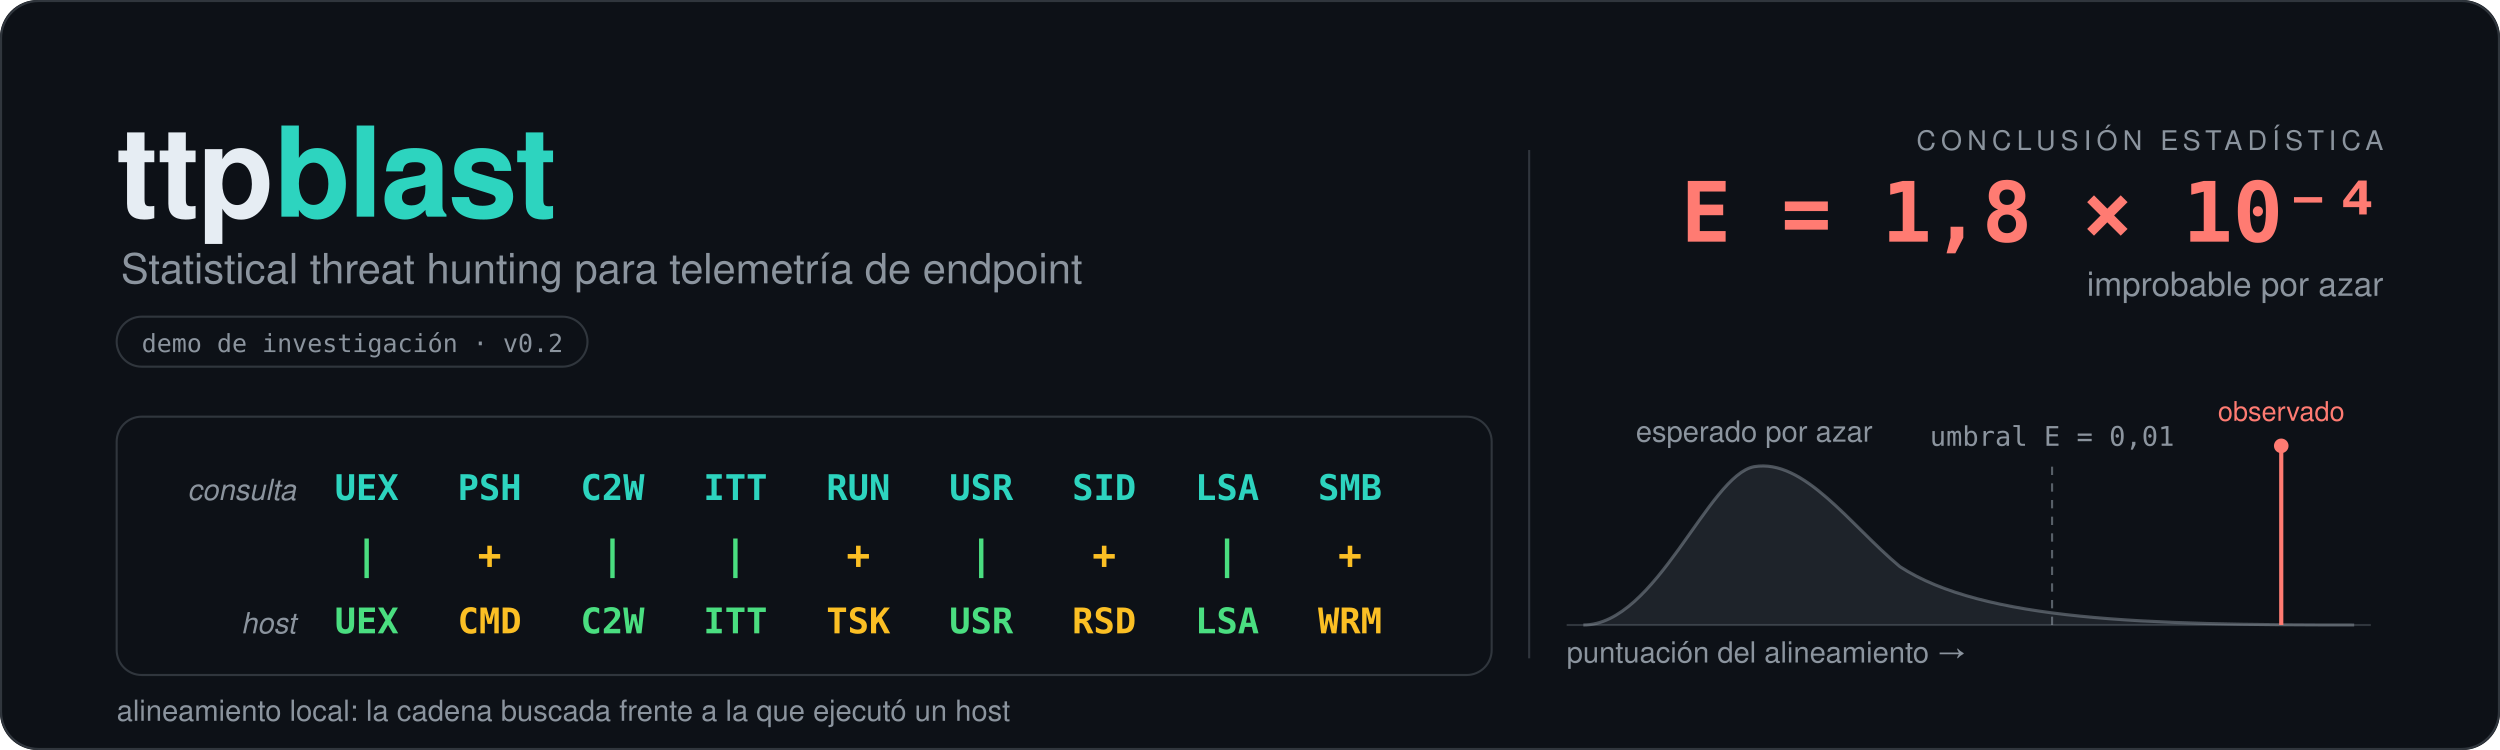
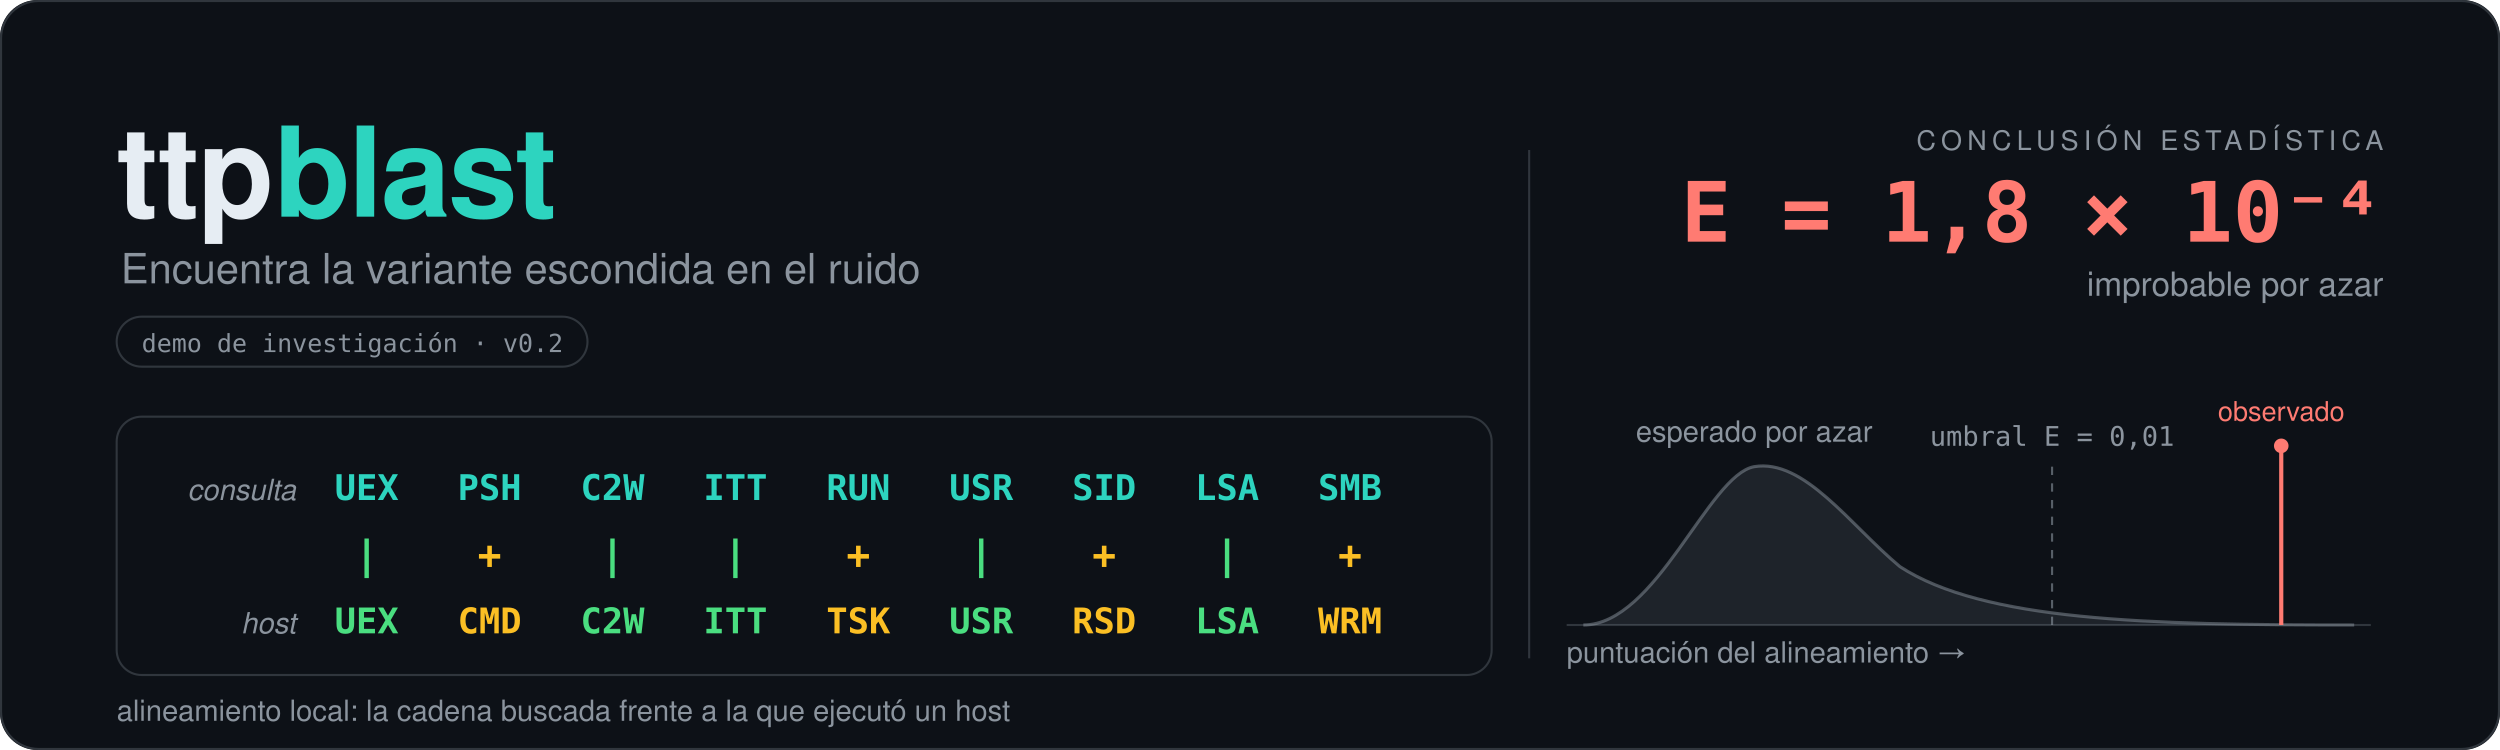
<svg xmlns="http://www.w3.org/2000/svg" width="1200" height="360" viewBox="0 0 1200 360" role="img" aria-labelledby="ttl desc">
  <rect width="1200" height="360" rx="18" fill="#0d1117" />
  <rect x="0.5" y="0.5" width="1199" height="359" rx="18" fill="none" stroke="#30363d" />
  <text x="56" y="104" font-family="'Segoe UI',-apple-system,BlinkMacSystemFont,Helvetica,Arial,sans-serif" font-size="60" font-weight="700" letter-spacing="-1" fill="#e6edf3">ttp<tspan fill="#2dd4bf">blast</tspan>
  </text>
-   <text x="58" y="136" font-family="'Segoe UI',-apple-system,BlinkMacSystemFont,Helvetica,Arial,sans-serif" font-size="20" fill="#8b949e">Statistical threat hunting para telemetría de endpoint</text>
+   <text x="58" y="136" font-family="'Segoe UI',-apple-system,BlinkMacSystemFont,Helvetica,Arial,sans-serif" font-size="20" fill="#8b949e">Encuentra la variante escondida en el ruido</text>
  <rect x="56" y="152" width="226" height="24" rx="12" fill="none" stroke="#30363d" />
  <text x="68" y="169" font-family="'Cascadia Mono','SF Mono',Menlo,Consolas,'DejaVu Sans Mono',monospace" font-size="12" fill="#8b949e">demo de investigación · v0.2</text>
  <rect x="56" y="200" width="660" height="124" rx="12" fill="none" stroke="#30363d" />
  <text x="142" y="240" text-anchor="end" font-family="'Segoe UI',-apple-system,BlinkMacSystemFont,Helvetica,Arial,sans-serif" font-style="italic" font-size="14" fill="#8b949e">consulta</text>
  <text x="142" y="304" text-anchor="end" font-family="'Segoe UI',-apple-system,BlinkMacSystemFont,Helvetica,Arial,sans-serif" font-style="italic" font-size="14" fill="#8b949e">host</text>
  <g font-family="'Cascadia Mono','SF Mono',Menlo,Consolas,'DejaVu Sans Mono',monospace" text-anchor="middle">
    <g font-size="17" font-weight="600" fill="#2dd4bf">
      <text x="176" y="240">UEX</text>
      <text x="235" y="240">PSH</text>
      <text x="294" y="240">C2W</text>
      <text x="353" y="240">ITT</text>
      <text x="412" y="240">RUN</text>
      <text x="471" y="240">USR</text>
      <text x="530" y="240">SID</text>
      <text x="589" y="240">LSA</text>
      <text x="648" y="240">SMB</text>
    </g>
    <g font-size="19" font-weight="700">
      <text x="176" y="273" fill="#4ade80">|</text>
      <text x="235" y="273" fill="#fbbf24">+</text>
      <text x="294" y="273" fill="#4ade80">|</text>
      <text x="353" y="273" fill="#4ade80">|</text>
      <text x="412" y="273" fill="#fbbf24">+</text>
      <text x="471" y="273" fill="#4ade80">|</text>
      <text x="530" y="273" fill="#fbbf24">+</text>
      <text x="589" y="273" fill="#4ade80">|</text>
      <text x="648" y="273" fill="#fbbf24">+</text>
    </g>
    <g font-size="17" font-weight="600">
      <text x="176" y="304" fill="#4ade80">UEX</text>
      <text x="235" y="304" fill="#fbbf24">CMD</text>
      <text x="294" y="304" fill="#4ade80">C2W</text>
      <text x="353" y="304" fill="#4ade80">ITT</text>
      <text x="412" y="304" fill="#fbbf24">TSK</text>
      <text x="471" y="304" fill="#4ade80">USR</text>
      <text x="530" y="304" fill="#fbbf24">RSD</text>
      <text x="589" y="304" fill="#4ade80">LSA</text>
      <text x="648" y="304" fill="#fbbf24">WRM</text>
    </g>
  </g>
  <text x="56" y="346" font-family="'Segoe UI',-apple-system,BlinkMacSystemFont,Helvetica,Arial,sans-serif" font-size="14" fill="#8b949e">alineamiento local: la cadena buscada frente a la que ejecutó un host</text>
  <line x1="734" y1="72" x2="734" y2="316" stroke="#30363d" />
  <text x="1144" y="72" text-anchor="end" font-family="'Segoe UI',-apple-system,BlinkMacSystemFont,Helvetica,Arial,sans-serif" font-size="13" letter-spacing="2.5" fill="#8b949e">CONCLUSIÓN ESTADÍSTICA</text>
  <text x="1144" y="116" text-anchor="end" font-family="'Cascadia Mono','SF Mono',Menlo,Consolas,'DejaVu Sans Mono',monospace" font-size="40" font-weight="700" fill="#ff7b72">E = 1,8 × 10⁻⁴</text>
  <text x="1144" y="142" text-anchor="end" font-family="'Segoe UI',-apple-system,BlinkMacSystemFont,Helvetica,Arial,sans-serif" font-size="16" fill="#8b949e">improbable por azar</text>
  <line x1="752" y1="300" x2="1138" y2="300" stroke="#30363d" />
  <path d="M 760 300 C 795 300 820 228 842 224 C 866 220 888 252 912 272 C 952 298 1030 300 1130 300" fill="rgba(139,148,158,0.14)" stroke="#8b949e" stroke-opacity="0.5" stroke-width="1.5" />
  <text x="842" y="212" text-anchor="middle" font-family="'Segoe UI',-apple-system,BlinkMacSystemFont,Helvetica,Arial,sans-serif" font-size="14" fill="#8b949e">esperado por azar</text>
  <line x1="985" y1="300" x2="985" y2="222" stroke="#8b949e" stroke-opacity="0.6" stroke-width="1" stroke-dasharray="4 4" />
  <text x="985" y="214" text-anchor="middle" font-family="'Cascadia Mono','SF Mono',Menlo,Consolas,'DejaVu Sans Mono',monospace" font-size="13" fill="#8b949e">umbral E = 0,01</text>
  <line x1="1095" y1="300" x2="1095" y2="214" stroke="#ff7b72" stroke-width="2" />
  <circle cx="1095" cy="214" r="3.5" fill="#ff7b72" />
  <text x="1095" y="202" text-anchor="middle" font-family="'Segoe UI',-apple-system,BlinkMacSystemFont,Helvetica,Arial,sans-serif" font-size="13" fill="#ff7b72">observado</text>
  <text x="752" y="318" font-family="'Segoe UI',-apple-system,BlinkMacSystemFont,Helvetica,Arial,sans-serif" font-size="14" fill="#8b949e">puntuación del alineamiento →</text>
</svg>
